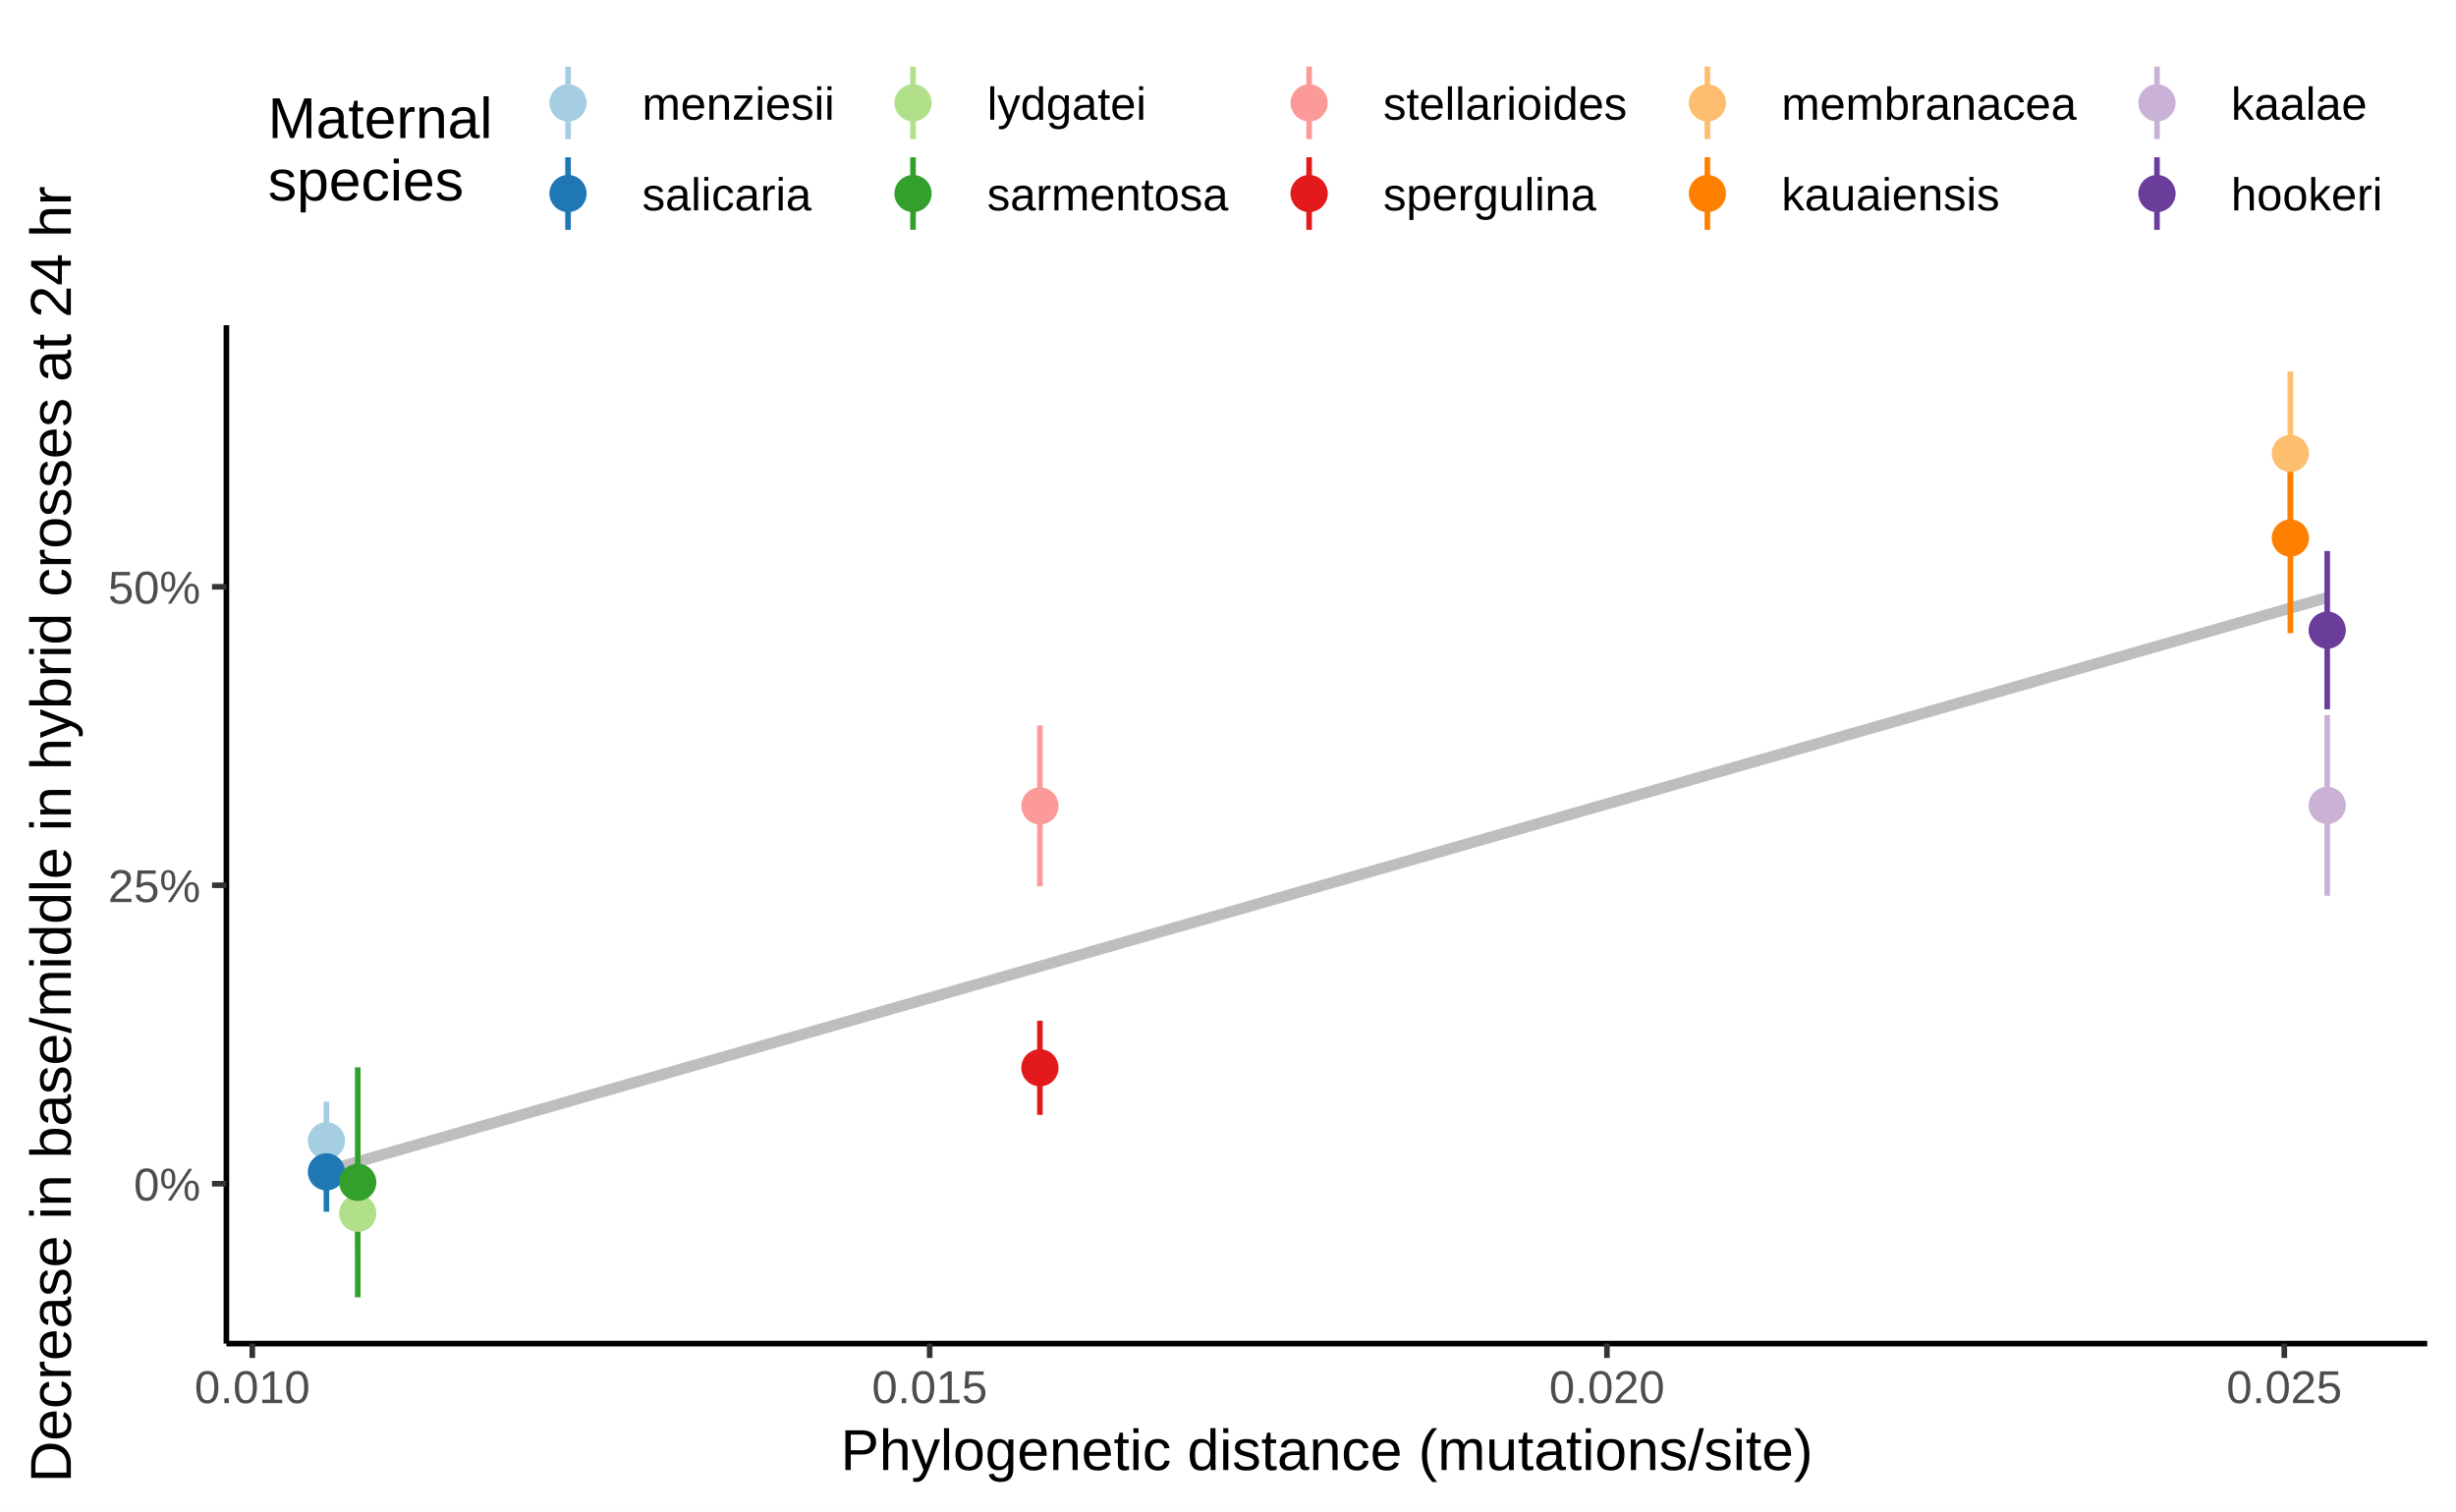
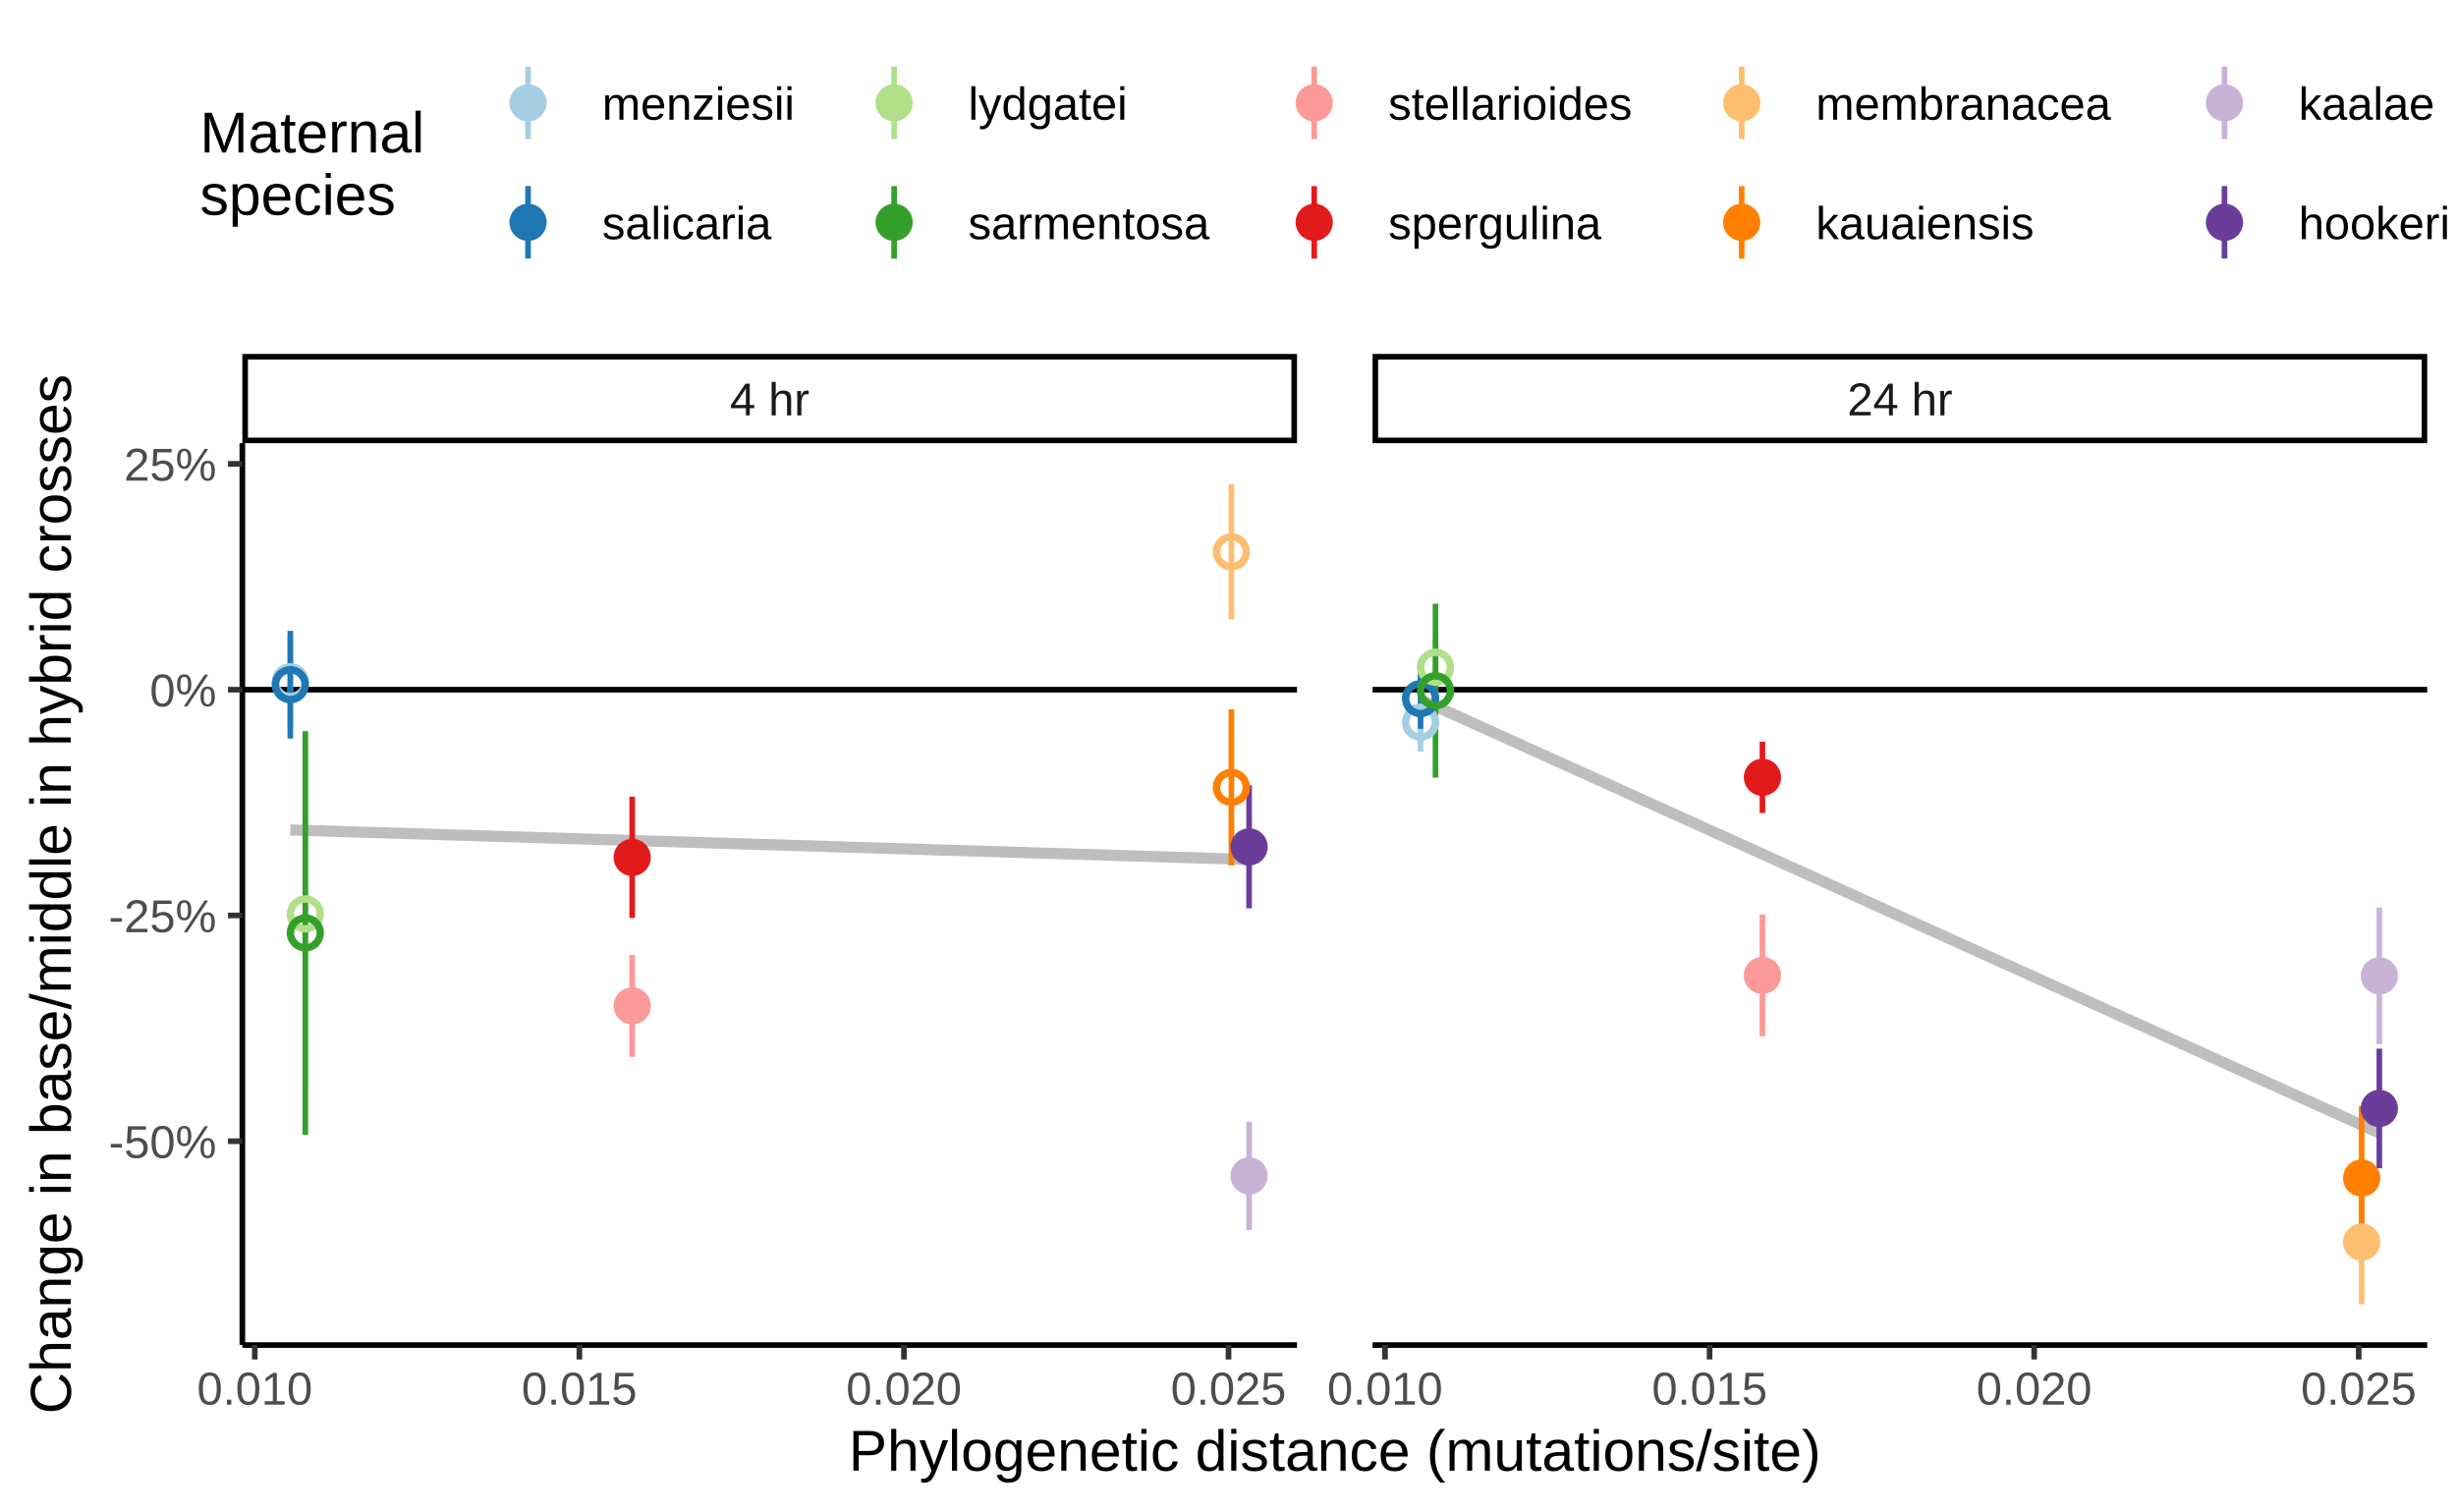
<svg xmlns="http://www.w3.org/2000/svg" class="svglite" width="468.00pt" height="288.00pt" viewBox="0 0 468.00 288.00">
  <defs>
    <style type="text/css">
    .svglite line, .svglite polyline, .svglite polygon, .svglite path, .svglite rect, .svglite circle {
      fill: none;
      stroke: #000000;
      stroke-linecap: round;
      stroke-linejoin: round;
      stroke-miterlimit: 10.00;
    }
    .svglite text {
      white-space: pre;
    }
  </style>
  </defs>
  <rect width="100%" height="100%" style="stroke: none; fill: #FFFFFF;" />
  <defs>
    <clipPath id="cpMC4wMHw0NjguMDB8MC4wMHwyODguMDA=">
      <rect x="0.00" y="0.00" width="468.00" height="288.00" />
    </clipPath>
  </defs>
  <g clip-path="url(#cpMC4wMHw0NjguMDB8MC4wMHwyODguMDA=)">
-     <rect x="0.00" y="0.00" width="468.00" height="288.00" style="stroke-width: 1.07; stroke: #FFFFFF; fill: #FFFFFF;" />
+     <rect x="0" y="0.00" width="468.00" height="288.00" style="stroke-width: 1.07; stroke: #FFFFFF; fill: #FFFFFF;" />
  </g>
  <defs>
-     <clipPath id="cpNDMuMTR8NDYyLjUyfDYxLjk2fDI1Ni4wMQ==">
-       <rect x="43.14" y="61.96" width="419.38" height="194.06" />
+     <clipPath id="cpNDYuMTh8MjQ3LjE1fDg0LjQ1fDI1Ni4yOQ==">
+       <rect x="46.18" y="84.45" width="200.97" height="171.85" />
    </clipPath>
  </defs>
-   <g clip-path="url(#cpNDMuMTR8NDYyLjUyfDYxLjk2fDI1Ni4wMQ==)">
-     <rect x="43.14" y="61.96" width="419.38" height="194.06" style="stroke-width: 1.07; stroke: none; fill: #FFFFFF;" />
-     <polyline points="62.20,223.08 67.03,221.70 71.85,220.31 76.68,218.93 81.51,217.55 86.33,216.17 91.16,214.78 95.98,213.40 100.81,212.02 105.64,210.64 110.46,209.25 115.29,207.87 120.11,206.49 124.94,205.11 129.77,203.72 134.59,202.34 139.42,200.96 144.24,199.58 149.07,198.19 153.90,196.81 158.72,195.43 163.55,194.05 168.37,192.66 173.20,191.28 178.03,189.90 182.85,188.51 187.68,187.13 192.50,185.75 197.33,184.37 202.16,182.98 206.98,181.60 211.81,180.22 216.63,178.84 221.46,177.45 226.29,176.07 231.11,174.69 235.94,173.31 240.76,171.92 245.59,170.54 250.42,169.16 255.24,167.78 260.07,166.39 264.90,165.01 269.72,163.63 274.55,162.25 279.37,160.86 284.20,159.48 289.03,158.10 293.85,156.72 298.68,155.33 303.50,153.95 308.33,152.57 313.16,151.19 317.98,149.80 322.81,148.42 327.63,147.04 332.46,145.65 337.29,144.27 342.11,142.89 346.94,141.51 351.76,140.12 356.59,138.74 361.42,137.36 366.24,135.98 371.07,134.59 375.89,133.21 380.72,131.83 385.55,130.45 390.37,129.06 395.20,127.68 400.02,126.30 404.85,124.92 409.68,123.53 414.50,122.15 419.33,120.77 424.15,119.39 428.98,118.00 433.81,116.62 438.63,115.24 443.46,113.86 " style="stroke-width: 2.13; stroke: #BEBEBE; stroke-linecap: butt;" />
-     <line x1="62.20" y1="224.82" x2="62.20" y2="209.91" style="stroke-width: 1.07; stroke: #A6CEE3; stroke-linecap: butt;" />
-     <line x1="62.20" y1="230.89" x2="62.20" y2="215.69" style="stroke-width: 1.07; stroke: #1F78B4; stroke-linecap: butt;" />
-     <line x1="68.17" y1="238.23" x2="68.17" y2="224.15" style="stroke-width: 1.07; stroke: #B2DF8A; stroke-linecap: butt;" />
-     <line x1="68.17" y1="247.19" x2="68.17" y2="203.37" style="stroke-width: 1.07; stroke: #33A02C; stroke-linecap: butt;" />
-     <line x1="198.16" y1="168.89" x2="198.16" y2="138.24" style="stroke-width: 1.07; stroke: #FB9A99; stroke-linecap: butt;" />
-     <line x1="198.16" y1="212.44" x2="198.16" y2="194.49" style="stroke-width: 1.07; stroke: #E31A1C; stroke-linecap: butt;" />
-     <line x1="436.44" y1="102.02" x2="436.44" y2="70.78" style="stroke-width: 1.07; stroke: #FDBF6F; stroke-linecap: butt;" />
-     <line x1="436.44" y1="120.65" x2="436.44" y2="84.40" style="stroke-width: 1.07; stroke: #FF7F00; stroke-linecap: butt;" />
-     <line x1="443.46" y1="170.68" x2="443.46" y2="136.24" style="stroke-width: 1.07; stroke: #CAB2D6; stroke-linecap: butt;" />
-     <line x1="443.46" y1="135.14" x2="443.46" y2="105.00" style="stroke-width: 1.07; stroke: #6A3D9A; stroke-linecap: butt;" />
-     <circle cx="62.20" cy="217.36" r="2.84" style="stroke-width: 1.42; stroke: #A6CEE3; fill: #A6CEE3;" />
-     <circle cx="62.20" cy="223.29" r="2.84" style="stroke-width: 1.42; stroke: #1F78B4; fill: #1F78B4;" />
-     <circle cx="68.17" cy="231.19" r="2.84" style="stroke-width: 1.42; stroke: #B2DF8A; fill: #B2DF8A;" />
-     <circle cx="68.17" cy="225.28" r="2.84" style="stroke-width: 1.42; stroke: #33A02C; fill: #33A02C;" />
-     <circle cx="198.16" cy="153.56" r="2.84" style="stroke-width: 1.42; stroke: #FB9A99; fill: #FB9A99;" />
-     <circle cx="198.16" cy="203.46" r="2.84" style="stroke-width: 1.42; stroke: #E31A1C; fill: #E31A1C;" />
-     <circle cx="436.44" cy="86.40" r="2.84" style="stroke-width: 1.42; stroke: #FDBF6F; fill: #FDBF6F;" />
-     <circle cx="436.44" cy="102.52" r="2.84" style="stroke-width: 1.42; stroke: #FF7F00; fill: #FF7F00;" />
-     <circle cx="443.46" cy="153.46" r="2.84" style="stroke-width: 1.42; stroke: #CAB2D6; fill: #CAB2D6;" />
-     <circle cx="443.46" cy="120.07" r="2.84" style="stroke-width: 1.42; stroke: #6A3D9A; fill: #6A3D9A;" />
+   <g clip-path="url(#cpNDYuMTh8MjQ3LjE1fDg0LjQ1fDI1Ni4yOQ==)">
+     <rect x="46.18" y="84.45" width="200.97" height="171.85" style="stroke-width: 1.07; stroke: none; fill: #FFFFFF;" />
+     <line x1="46.18" y1="131.41" x2="247.15" y2="131.41" style="stroke-width: 1.07; stroke-linecap: butt;" />
+     <polyline points="55.32,158.14 57.63,158.21 59.94,158.28 62.26,158.35 64.57,158.42 66.88,158.50 69.20,158.57 71.51,158.64 73.82,158.71 76.13,158.78 78.45,158.85 80.76,158.92 83.07,158.99 85.38,159.07 87.70,159.14 90.01,159.21 92.32,159.28 94.63,159.35 96.95,159.42 99.26,159.49 101.57,159.56 103.88,159.64 106.20,159.71 108.51,159.78 110.82,159.85 113.14,159.92 115.45,159.99 117.76,160.06 120.07,160.13 122.39,160.21 124.70,160.28 127.01,160.35 129.32,160.42 131.64,160.49 133.95,160.56 136.26,160.63 138.57,160.70 140.89,160.78 143.20,160.85 145.51,160.92 147.82,160.99 150.14,161.06 152.45,161.13 154.76,161.20 157.08,161.27 159.39,161.35 161.70,161.42 164.01,161.49 166.33,161.56 168.64,161.63 170.95,161.70 173.26,161.77 175.58,161.84 177.89,161.92 180.20,161.99 182.51,162.06 184.83,162.13 187.14,162.20 189.45,162.27 191.76,162.34 194.08,162.41 196.39,162.49 198.70,162.56 201.02,162.63 203.33,162.70 205.64,162.77 207.95,162.84 210.27,162.91 212.58,162.99 214.89,163.06 217.20,163.13 219.52,163.20 221.83,163.27 224.14,163.34 226.45,163.41 228.77,163.48 231.08,163.56 233.39,163.63 235.70,163.70 238.02,163.77 " style="stroke-width: 2.13; stroke: #BEBEBE; stroke-linecap: butt;" />
+     <line x1="55.32" y1="121.00" x2="55.32" y2="138.81" style="stroke-width: 1.07; stroke: #A6CEE3; stroke-linecap: butt;" />
+     <line x1="55.32" y1="120.21" x2="55.32" y2="140.73" style="stroke-width: 1.07; stroke: #1F78B4; stroke-linecap: butt;" />
+     <line x1="58.18" y1="142.16" x2="58.18" y2="206.11" style="stroke-width: 1.07; stroke: #B2DF8A; stroke-linecap: butt;" />
+     <line x1="58.18" y1="139.32" x2="58.18" y2="216.21" style="stroke-width: 1.07; stroke: #33A02C; stroke-linecap: butt;" />
+     <line x1="120.47" y1="181.94" x2="120.47" y2="201.38" style="stroke-width: 1.07; stroke: #FB9A99; stroke-linecap: butt;" />
+     <line x1="120.47" y1="151.82" x2="120.47" y2="174.91" style="stroke-width: 1.07; stroke: #E31A1C; stroke-linecap: butt;" />
+     <line x1="234.65" y1="92.26" x2="234.65" y2="118.01" style="stroke-width: 1.07; stroke: #FDBF6F; stroke-linecap: butt;" />
+     <line x1="234.65" y1="135.14" x2="234.65" y2="164.91" style="stroke-width: 1.07; stroke: #FF7F00; stroke-linecap: butt;" />
+     <line x1="238.02" y1="213.75" x2="238.02" y2="234.37" style="stroke-width: 1.07; stroke: #CAB2D6; stroke-linecap: butt;" />
+     <line x1="238.02" y1="149.65" x2="238.02" y2="173.09" style="stroke-width: 1.07; stroke: #6A3D9A; stroke-linecap: butt;" />
+     <circle cx="55.32" cy="129.90" r="2.84" style="stroke-width: 1.42; stroke: #A6CEE3;" />
+     <circle cx="55.32" cy="130.47" r="2.84" style="stroke-width: 1.42; stroke: #1F78B4;" />
+     <circle cx="58.18" cy="174.14" r="2.84" style="stroke-width: 1.42; stroke: #B2DF8A;" />
+     <circle cx="58.18" cy="177.76" r="2.84" style="stroke-width: 1.42; stroke: #33A02C;" />
+     <circle cx="120.47" cy="191.66" r="2.84" style="stroke-width: 1.42; stroke: #FB9A99; fill: #FB9A99;" />
+     <circle cx="120.47" cy="163.37" r="2.84" style="stroke-width: 1.42; stroke: #E31A1C; fill: #E31A1C;" />
+     <circle cx="234.65" cy="105.14" r="2.84" style="stroke-width: 1.42; stroke: #FDBF6F;" />
+     <circle cx="234.65" cy="150.03" r="2.84" style="stroke-width: 1.42; stroke: #FF7F00;" />
+     <circle cx="238.02" cy="224.06" r="2.84" style="stroke-width: 1.42; stroke: #CAB2D6; fill: #CAB2D6;" />
+     <circle cx="238.02" cy="161.37" r="2.84" style="stroke-width: 1.42; stroke: #6A3D9A; fill: #6A3D9A;" />
  </g>
  <g clip-path="url(#cpMC4wMHw0NjguMDB8MC4wMHwyODguMDA=)">
-     <polyline points="43.14,256.01 43.14,61.96 " style="stroke-width: 1.07; stroke-linecap: butt;" />
-     <text x="38.21" y="228.76" text-anchor="end" style="font-size: 8.80px;fill: #4D4D4D; font-family: &quot;Arial&quot;;">0%</text>
-     <text x="38.21" y="171.89" text-anchor="end" style="font-size: 8.80px;fill: #4D4D4D; font-family: &quot;Arial&quot;;">25%</text>
-     <text x="38.21" y="115.02" text-anchor="end" style="font-size: 8.80px;fill: #4D4D4D; font-family: &quot;Arial&quot;;">50%</text>
-     <polyline points="40.40,225.55 43.14,225.55 " style="stroke-width: 1.07; stroke: #333333; stroke-linecap: butt;" />
-     <polyline points="40.40,168.68 43.14,168.68 " style="stroke-width: 1.07; stroke: #333333; stroke-linecap: butt;" />
-     <polyline points="40.40,111.81 43.14,111.81 " style="stroke-width: 1.07; stroke: #333333; stroke-linecap: butt;" />
-     <polyline points="43.14,256.01 462.52,256.01 " style="stroke-width: 1.07; stroke-linecap: butt;" />
-     <polyline points="48.08,258.75 48.08,256.01 " style="stroke-width: 1.07; stroke: #333333; stroke-linecap: butt;" />
-     <polyline points="177.15,258.75 177.15,256.01 " style="stroke-width: 1.07; stroke: #333333; stroke-linecap: butt;" />
-     <polyline points="306.21,258.75 306.21,256.01 " style="stroke-width: 1.07; stroke: #333333; stroke-linecap: butt;" />
-     <polyline points="435.28,258.75 435.28,256.01 " style="stroke-width: 1.07; stroke: #333333; stroke-linecap: butt;" />
-     <text x="48.08" y="267.36" text-anchor="middle" style="font-size: 8.80px;fill: #4D4D4D; font-family: &quot;Arial&quot;;">0.010</text>
-     <text x="177.15" y="267.36" text-anchor="middle" style="font-size: 8.80px;fill: #4D4D4D; font-family: &quot;Arial&quot;;">0.015</text>
-     <text x="306.21" y="267.36" text-anchor="middle" style="font-size: 8.80px;fill: #4D4D4D; font-family: &quot;Arial&quot;;">0.020</text>
-     <text x="435.28" y="267.36" text-anchor="middle" style="font-size: 8.80px;fill: #4D4D4D; font-family: &quot;Arial&quot;;">0.025</text>
-     <text x="252.83" y="280.10" text-anchor="middle" style="font-size: 11.00px; font-family: &quot;Arial&quot;;">Phylogenetic distance (mutations/site)</text>
-     <text transform="translate(13.50,158.99) rotate(-90)" text-anchor="middle" style="font-size: 11.00px; font-family: &quot;Arial&quot;;">Decrease in base/middle in hybrid crosses at 24 hr</text>
-     <rect x="45.58" y="5.48" width="414.50" height="45.52" style="stroke-width: 1.07; stroke: none; fill: #FFFFFF;" />
-     <text x="51.06" y="26.31" style="font-size: 11.00px; font-family: &quot;Arial&quot;;">Maternal</text>
-     <text x="51.06" y="38.19" style="font-size: 11.00px; font-family: &quot;Arial&quot;;">species</text>
-     <line x1="108.24" y1="26.51" x2="108.24" y2="12.69" style="stroke-width: 1.07; stroke: #A6CEE3; stroke-linecap: butt;" />
-     <circle cx="108.24" cy="19.60" r="2.84" style="stroke-width: 1.42; stroke: #A6CEE3; fill: #A6CEE3;" />
-     <line x1="108.24" y1="43.79" x2="108.24" y2="29.97" style="stroke-width: 1.07; stroke: #1F78B4; stroke-linecap: butt;" />
-     <circle cx="108.24" cy="36.88" r="2.84" style="stroke-width: 1.42; stroke: #1F78B4; fill: #1F78B4;" />
-     <line x1="173.98" y1="26.51" x2="173.98" y2="12.69" style="stroke-width: 1.07; stroke: #B2DF8A; stroke-linecap: butt;" />
-     <circle cx="173.98" cy="19.60" r="2.84" style="stroke-width: 1.42; stroke: #B2DF8A; fill: #B2DF8A;" />
-     <line x1="173.98" y1="43.79" x2="173.98" y2="29.97" style="stroke-width: 1.07; stroke: #33A02C; stroke-linecap: butt;" />
-     <circle cx="173.98" cy="36.88" r="2.84" style="stroke-width: 1.42; stroke: #33A02C; fill: #33A02C;" />
-     <line x1="249.46" y1="26.51" x2="249.46" y2="12.69" style="stroke-width: 1.07; stroke: #FB9A99; stroke-linecap: butt;" />
-     <circle cx="249.46" cy="19.60" r="2.84" style="stroke-width: 1.42; stroke: #FB9A99; fill: #FB9A99;" />
-     <line x1="249.46" y1="43.79" x2="249.46" y2="29.97" style="stroke-width: 1.07; stroke: #E31A1C; stroke-linecap: butt;" />
-     <circle cx="249.46" cy="36.88" r="2.84" style="stroke-width: 1.42; stroke: #E31A1C; fill: #E31A1C;" />
-     <line x1="325.35" y1="26.51" x2="325.35" y2="12.69" style="stroke-width: 1.07; stroke: #FDBF6F; stroke-linecap: butt;" />
-     <circle cx="325.35" cy="19.60" r="2.84" style="stroke-width: 1.42; stroke: #FDBF6F; fill: #FDBF6F;" />
-     <line x1="325.35" y1="43.79" x2="325.35" y2="29.97" style="stroke-width: 1.07; stroke: #FF7F00; stroke-linecap: butt;" />
-     <circle cx="325.35" cy="36.88" r="2.84" style="stroke-width: 1.42; stroke: #FF7F00; fill: #FF7F00;" />
-     <line x1="411.02" y1="26.51" x2="411.02" y2="12.69" style="stroke-width: 1.07; stroke: #CAB2D6; stroke-linecap: butt;" />
-     <circle cx="411.02" cy="19.60" r="2.84" style="stroke-width: 1.42; stroke: #CAB2D6; fill: #CAB2D6;" />
-     <line x1="411.02" y1="43.79" x2="411.02" y2="29.97" style="stroke-width: 1.07; stroke: #6A3D9A; stroke-linecap: butt;" />
-     <circle cx="411.02" cy="36.88" r="2.84" style="stroke-width: 1.42; stroke: #6A3D9A; fill: #6A3D9A;" />
-     <text x="122.36" y="22.81" style="font-size: 8.80px; font-family: &quot;Arial&quot;;">menziesii</text>
-     <text x="122.36" y="40.09" style="font-size: 8.80px; font-family: &quot;Arial&quot;;">salicaria</text>
-     <text x="188.10" y="22.81" style="font-size: 8.80px; font-family: &quot;Arial&quot;;">lydgatei</text>
-     <text x="188.10" y="40.09" style="font-size: 8.80px; font-family: &quot;Arial&quot;;">sarmentosa</text>
-     <text x="263.58" y="22.81" style="font-size: 8.80px; font-family: &quot;Arial&quot;;">stellarioides</text>
-     <text x="263.58" y="40.09" style="font-size: 8.80px; font-family: &quot;Arial&quot;;">spergulina</text>
-     <text x="339.47" y="22.81" style="font-size: 8.80px; font-family: &quot;Arial&quot;;">membranacea</text>
-     <text x="339.47" y="40.09" style="font-size: 8.80px; font-family: &quot;Arial&quot;;">kauaiensis</text>
-     <text x="425.14" y="22.81" style="font-size: 8.80px; font-family: &quot;Arial&quot;;">kaalae</text>
-     <text x="425.14" y="40.09" style="font-size: 8.80px; font-family: &quot;Arial&quot;;">hookeri</text>
+ </g>
+   <defs>
+     <clipPath id="cpMjYxLjU1fDQ2Mi41Mnw4NC40NXwyNTYuMjk=">
+       <rect x="261.55" y="84.45" width="200.97" height="171.85" />
+     </clipPath>
+   </defs>
+   <g clip-path="url(#cpMjYxLjU1fDQ2Mi41Mnw4NC40NXwyNTYuMjk=)">
+     <rect x="261.55" y="84.45" width="200.97" height="171.85" style="stroke-width: 1.07; stroke: none; fill: #FFFFFF;" />
+     <line x1="261.55" y1="131.41" x2="462.52" y2="131.41" style="stroke-width: 1.07; stroke-linecap: butt;" />
+     <polyline points="270.69,133.28 273.00,134.32 275.31,135.37 277.63,136.41 279.94,137.46 282.25,138.51 284.56,139.55 286.88,140.60 289.19,141.64 291.50,142.69 293.81,143.73 296.13,144.78 298.44,145.83 300.75,146.87 303.06,147.92 305.38,148.96 307.69,150.01 310.00,151.06 312.31,152.10 314.63,153.15 316.94,154.19 319.25,155.24 321.57,156.28 323.88,157.33 326.19,158.38 328.50,159.42 330.82,160.47 333.13,161.51 335.44,162.56 337.75,163.61 340.07,164.65 342.38,165.70 344.69,166.74 347.00,167.79 349.32,168.83 351.63,169.88 353.94,170.93 356.25,171.97 358.57,173.02 360.88,174.06 363.19,175.11 365.51,176.16 367.82,177.20 370.13,178.25 372.44,179.29 374.76,180.34 377.07,181.38 379.38,182.43 381.69,183.48 384.01,184.52 386.32,185.57 388.63,186.61 390.94,187.66 393.26,188.71 395.57,189.75 397.88,190.80 400.19,191.84 402.51,192.89 404.82,193.94 407.13,194.98 409.45,196.03 411.76,197.07 414.07,198.12 416.38,199.16 418.70,200.21 421.01,201.26 423.32,202.30 425.63,203.35 427.95,204.39 430.26,205.44 432.57,206.49 434.88,207.53 437.20,208.58 439.51,209.62 441.82,210.67 444.14,211.71 446.45,212.76 448.76,213.81 451.07,214.85 453.39,215.90 " style="stroke-width: 2.13; stroke: #BEBEBE; stroke-linecap: butt;" />
+     <line x1="270.69" y1="131.96" x2="270.69" y2="143.24" style="stroke-width: 1.07; stroke: #A6CEE3; stroke-linecap: butt;" />
+     <line x1="270.69" y1="127.37" x2="270.69" y2="138.87" style="stroke-width: 1.07; stroke: #1F78B4; stroke-linecap: butt;" />
+     <line x1="273.54" y1="121.81" x2="273.54" y2="132.46" style="stroke-width: 1.07; stroke: #B2DF8A; stroke-linecap: butt;" />
+     <line x1="273.54" y1="115.04" x2="273.54" y2="148.18" style="stroke-width: 1.07; stroke: #33A02C; stroke-linecap: butt;" />
+     <line x1="335.84" y1="174.27" x2="335.84" y2="197.45" style="stroke-width: 1.07; stroke: #FB9A99; stroke-linecap: butt;" />
+     <line x1="335.84" y1="141.32" x2="335.84" y2="154.91" style="stroke-width: 1.07; stroke: #E31A1C; stroke-linecap: butt;" />
+     <line x1="450.02" y1="224.85" x2="450.02" y2="248.48" style="stroke-width: 1.07; stroke: #FDBF6F; stroke-linecap: butt;" />
+     <line x1="450.02" y1="210.76" x2="450.02" y2="238.18" style="stroke-width: 1.07; stroke: #FF7F00; stroke-linecap: butt;" />
+     <line x1="453.39" y1="172.92" x2="453.39" y2="198.97" style="stroke-width: 1.07; stroke: #CAB2D6; stroke-linecap: butt;" />
+     <line x1="453.39" y1="199.80" x2="453.39" y2="222.60" style="stroke-width: 1.07; stroke: #6A3D9A; stroke-linecap: butt;" />
+     <circle cx="270.69" cy="137.60" r="2.84" style="stroke-width: 1.42; stroke: #A6CEE3;" />
+     <circle cx="270.69" cy="133.12" r="2.84" style="stroke-width: 1.42; stroke: #1F78B4;" />
+     <circle cx="273.54" cy="127.14" r="2.84" style="stroke-width: 1.42; stroke: #B2DF8A;" />
+     <circle cx="273.54" cy="131.61" r="2.84" style="stroke-width: 1.42; stroke: #33A02C;" />
+     <circle cx="335.84" cy="185.86" r="2.84" style="stroke-width: 1.42; stroke: #FB9A99; fill: #FB9A99;" />
+     <circle cx="335.84" cy="148.11" r="2.84" style="stroke-width: 1.42; stroke: #E31A1C; fill: #E31A1C;" />
+     <circle cx="450.02" cy="236.67" r="2.84" style="stroke-width: 1.42; stroke: #FDBF6F; fill: #FDBF6F;" />
+     <circle cx="450.02" cy="224.47" r="2.84" style="stroke-width: 1.42; stroke: #FF7F00; fill: #FF7F00;" />
+     <circle cx="453.39" cy="185.94" r="2.84" style="stroke-width: 1.42; stroke: #CAB2D6; fill: #CAB2D6;" />
+     <circle cx="453.39" cy="211.20" r="2.84" style="stroke-width: 1.42; stroke: #6A3D9A; fill: #6A3D9A;" />
+   </g>
+   <g clip-path="url(#cpMC4wMHw0NjguMDB8MC4wMHwyODguMDA=)">
+ </g>
+   <defs>
+     <clipPath id="cpNDYuMTh8MjQ3LjE1fDY3LjQ0fDg0LjQ1">
+       <rect x="46.18" y="67.44" width="200.97" height="17.01" />
+     </clipPath>
+   </defs>
+   <g clip-path="url(#cpNDYuMTh8MjQ3LjE1fDY3LjQ0fDg0LjQ1)">
+     <rect x="46.18" y="67.44" width="200.97" height="17.01" style="stroke-width: 2.13; fill: #FFFFFF;" />
+     <text x="146.67" y="79.15" text-anchor="middle" style="font-size: 8.80px;fill: #1A1A1A; font-family: &quot;Arial&quot;;">4 hr</text>
+   </g>
+   <g clip-path="url(#cpMC4wMHw0NjguMDB8MC4wMHwyODguMDA=)">
+ </g>
+   <defs>
+     <clipPath id="cpMjYxLjU1fDQ2Mi41Mnw2Ny40NHw4NC40NQ==">
+       <rect x="261.55" y="67.44" width="200.97" height="17.01" />
+     </clipPath>
+   </defs>
+   <g clip-path="url(#cpMjYxLjU1fDQ2Mi41Mnw2Ny40NHw4NC40NQ==)">
+     <rect x="261.55" y="67.44" width="200.97" height="17.01" style="stroke-width: 2.13; fill: #FFFFFF;" />
+     <text x="362.04" y="79.15" text-anchor="middle" style="font-size: 8.80px;fill: #1A1A1A; font-family: &quot;Arial&quot;;">24 hr</text>
+   </g>
+   <g clip-path="url(#cpMC4wMHw0NjguMDB8MC4wMHwyODguMDA=)">
+     <polyline points="46.18,256.29 247.15,256.29 " style="stroke-width: 1.07; stroke-linecap: butt;" />
+     <polyline points="48.55,259.03 48.55,256.29 " style="stroke-width: 1.07; stroke: #333333; stroke-linecap: butt;" />
+     <polyline points="110.40,259.03 110.40,256.29 " style="stroke-width: 1.07; stroke: #333333; stroke-linecap: butt;" />
+     <polyline points="172.25,259.03 172.25,256.29 " style="stroke-width: 1.07; stroke: #333333; stroke-linecap: butt;" />
+     <polyline points="234.10,259.03 234.10,256.29 " style="stroke-width: 1.07; stroke: #333333; stroke-linecap: butt;" />
+     <text x="48.55" y="267.64" text-anchor="middle" style="font-size: 8.80px;fill: #4D4D4D; font-family: &quot;Arial&quot;;">0.010</text>
+     <text x="110.40" y="267.64" text-anchor="middle" style="font-size: 8.80px;fill: #4D4D4D; font-family: &quot;Arial&quot;;">0.015</text>
+     <text x="172.25" y="267.64" text-anchor="middle" style="font-size: 8.80px;fill: #4D4D4D; font-family: &quot;Arial&quot;;">0.020</text>
+     <text x="234.10" y="267.64" text-anchor="middle" style="font-size: 8.80px;fill: #4D4D4D; font-family: &quot;Arial&quot;;">0.025</text>
+     <polyline points="261.55,256.29 462.52,256.29 " style="stroke-width: 1.07; stroke-linecap: butt;" />
+     <polyline points="263.92,259.03 263.92,256.29 " style="stroke-width: 1.07; stroke: #333333; stroke-linecap: butt;" />
+     <polyline points="325.77,259.03 325.77,256.29 " style="stroke-width: 1.07; stroke: #333333; stroke-linecap: butt;" />
+     <polyline points="387.62,259.03 387.62,256.29 " style="stroke-width: 1.07; stroke: #333333; stroke-linecap: butt;" />
+     <polyline points="449.46,259.03 449.46,256.29 " style="stroke-width: 1.07; stroke: #333333; stroke-linecap: butt;" />
+     <text x="263.92" y="267.64" text-anchor="middle" style="font-size: 8.80px;fill: #4D4D4D; font-family: &quot;Arial&quot;;">0.010</text>
+     <text x="325.77" y="267.64" text-anchor="middle" style="font-size: 8.80px;fill: #4D4D4D; font-family: &quot;Arial&quot;;">0.015</text>
+     <text x="387.62" y="267.64" text-anchor="middle" style="font-size: 8.80px;fill: #4D4D4D; font-family: &quot;Arial&quot;;">0.020</text>
+     <text x="449.46" y="267.64" text-anchor="middle" style="font-size: 8.80px;fill: #4D4D4D; font-family: &quot;Arial&quot;;">0.025</text>
+     <polyline points="46.18,256.29 46.18,84.45 " style="stroke-width: 1.07; stroke-linecap: butt;" />
+     <text x="41.25" y="220.65" text-anchor="end" style="font-size: 8.80px;fill: #4D4D4D; font-family: &quot;Arial&quot;;">-50%</text>
+     <text x="41.25" y="177.63" text-anchor="end" style="font-size: 8.80px;fill: #4D4D4D; font-family: &quot;Arial&quot;;">-25%</text>
+     <text x="41.25" y="134.61" text-anchor="end" style="font-size: 8.80px;fill: #4D4D4D; font-family: &quot;Arial&quot;;">0%</text>
+     <text x="41.25" y="91.59" text-anchor="end" style="font-size: 8.80px;fill: #4D4D4D; font-family: &quot;Arial&quot;;">25%</text>
+     <polyline points="43.44,217.45 46.18,217.45 " style="stroke-width: 1.07; stroke: #333333; stroke-linecap: butt;" />
+     <polyline points="43.44,174.43 46.18,174.43 " style="stroke-width: 1.07; stroke: #333333; stroke-linecap: butt;" />
+     <polyline points="43.44,131.41 46.18,131.41 " style="stroke-width: 1.07; stroke: #333333; stroke-linecap: butt;" />
+     <polyline points="43.44,88.38 46.18,88.38 " style="stroke-width: 1.07; stroke: #333333; stroke-linecap: butt;" />
+     <text x="254.35" y="280.23" text-anchor="middle" style="font-size: 11.00px; font-family: &quot;Arial&quot;;">Phylogenetic distance (mutations/site)</text>
+     <text transform="translate(13.50,170.37) rotate(-90)" text-anchor="middle" style="font-size: 11.00px; font-family: &quot;Arial&quot;;">Change in base/middle in hybrid crosses</text>
+     <rect x="32.62" y="5.48" width="443.47" height="51.00" style="stroke-width: 1.07; stroke: none; fill: #FFFFFF;" />
+     <text x="38.10" y="29.05" style="font-size: 11.00px; font-family: &quot;Arial&quot;;">Maternal</text>
+     <text x="38.10" y="40.93" style="font-size: 11.00px; font-family: &quot;Arial&quot;;">species</text>
+     <rect x="91.98" y="10.96" width="17.28" height="17.28" style="stroke-width: 1.07; stroke: none; fill: #FFFFFF;" />
+     <line x1="100.62" y1="26.51" x2="100.62" y2="12.69" style="stroke-width: 1.07; stroke: #A6CEE3; stroke-linecap: butt;" />
+     <circle cx="100.62" cy="19.60" r="2.84" style="stroke-width: 1.42; stroke: #A6CEE3; fill: #A6CEE3;" />
+     <rect x="91.98" y="33.72" width="17.28" height="17.28" style="stroke-width: 1.07; stroke: none; fill: #FFFFFF;" />
+     <line x1="100.62" y1="49.27" x2="100.62" y2="35.45" style="stroke-width: 1.07; stroke: #1F78B4; stroke-linecap: butt;" />
+     <circle cx="100.62" cy="42.36" r="2.84" style="stroke-width: 1.42; stroke: #1F78B4; fill: #1F78B4;" />
+     <rect x="161.74" y="10.96" width="17.28" height="17.28" style="stroke-width: 1.07; stroke: none; fill: #FFFFFF;" />
+     <line x1="170.38" y1="26.51" x2="170.38" y2="12.69" style="stroke-width: 1.07; stroke: #B2DF8A; stroke-linecap: butt;" />
+     <circle cx="170.38" cy="19.60" r="2.84" style="stroke-width: 1.42; stroke: #B2DF8A; fill: #B2DF8A;" />
+     <rect x="161.74" y="33.72" width="17.28" height="17.28" style="stroke-width: 1.07; stroke: none; fill: #FFFFFF;" />
+     <line x1="170.38" y1="49.27" x2="170.38" y2="35.45" style="stroke-width: 1.07; stroke: #33A02C; stroke-linecap: butt;" />
+     <circle cx="170.38" cy="42.36" r="2.84" style="stroke-width: 1.42; stroke: #33A02C; fill: #33A02C;" />
+     <rect x="241.79" y="10.96" width="17.28" height="17.28" style="stroke-width: 1.07; stroke: none; fill: #FFFFFF;" />
+     <line x1="250.43" y1="26.51" x2="250.43" y2="12.69" style="stroke-width: 1.07; stroke: #FB9A99; stroke-linecap: butt;" />
+     <circle cx="250.43" cy="19.60" r="2.84" style="stroke-width: 1.42; stroke: #FB9A99; fill: #FB9A99;" />
+     <rect x="241.79" y="33.72" width="17.28" height="17.28" style="stroke-width: 1.07; stroke: none; fill: #FFFFFF;" />
+     <line x1="250.43" y1="49.27" x2="250.43" y2="35.45" style="stroke-width: 1.07; stroke: #E31A1C; stroke-linecap: butt;" />
+     <circle cx="250.43" cy="42.36" r="2.84" style="stroke-width: 1.42; stroke: #E31A1C; fill: #E31A1C;" />
+     <rect x="323.25" y="10.96" width="17.28" height="17.28" style="stroke-width: 1.07; stroke: none; fill: #FFFFFF;" />
+     <line x1="331.89" y1="26.51" x2="331.89" y2="12.69" style="stroke-width: 1.07; stroke: #FDBF6F; stroke-linecap: butt;" />
+     <circle cx="331.89" cy="19.60" r="2.84" style="stroke-width: 1.42; stroke: #FDBF6F; fill: #FDBF6F;" />
+     <rect x="323.25" y="33.72" width="17.28" height="17.28" style="stroke-width: 1.07; stroke: none; fill: #FFFFFF;" />
+     <line x1="331.89" y1="49.27" x2="331.89" y2="35.45" style="stroke-width: 1.07; stroke: #FF7F00; stroke-linecap: butt;" />
+     <circle cx="331.89" cy="42.36" r="2.84" style="stroke-width: 1.42; stroke: #FF7F00; fill: #FF7F00;" />
+     <rect x="415.24" y="10.96" width="17.28" height="17.28" style="stroke-width: 1.07; stroke: none; fill: #FFFFFF;" />
+     <line x1="423.88" y1="26.51" x2="423.88" y2="12.69" style="stroke-width: 1.07; stroke: #CAB2D6; stroke-linecap: butt;" />
+     <circle cx="423.88" cy="19.60" r="2.84" style="stroke-width: 1.42; stroke: #CAB2D6; fill: #CAB2D6;" />
+     <rect x="415.24" y="33.72" width="17.28" height="17.28" style="stroke-width: 1.07; stroke: none; fill: #FFFFFF;" />
+     <line x1="423.88" y1="49.27" x2="423.88" y2="35.45" style="stroke-width: 1.07; stroke: #6A3D9A; stroke-linecap: butt;" />
+     <circle cx="423.88" cy="42.36" r="2.84" style="stroke-width: 1.42; stroke: #6A3D9A; fill: #6A3D9A;" />
+     <text x="114.74" y="22.81" style="font-size: 8.80px; font-family: &quot;Arial&quot;;">menziesii</text>
+     <text x="114.74" y="45.57" style="font-size: 8.80px; font-family: &quot;Arial&quot;;">salicaria</text>
+     <text x="184.50" y="22.81" style="font-size: 8.80px; font-family: &quot;Arial&quot;;">lydgatei</text>
+     <text x="184.50" y="45.57" style="font-size: 8.80px; font-family: &quot;Arial&quot;;">sarmentosa</text>
+     <text x="264.55" y="22.81" style="font-size: 8.80px; font-family: &quot;Arial&quot;;">stellarioides</text>
+     <text x="264.55" y="45.57" style="font-size: 8.80px; font-family: &quot;Arial&quot;;">spergulina</text>
+     <text x="346.01" y="22.81" style="font-size: 8.80px; font-family: &quot;Arial&quot;;">membranacea</text>
+     <text x="346.01" y="45.57" style="font-size: 8.80px; font-family: &quot;Arial&quot;;">kauaiensis</text>
+     <text x="438.00" y="22.81" style="font-size: 8.80px; font-family: &quot;Arial&quot;;">kaalae</text>
+     <text x="438.00" y="45.57" style="font-size: 8.80px; font-family: &quot;Arial&quot;;">hookeri</text>
  </g>
</svg>
